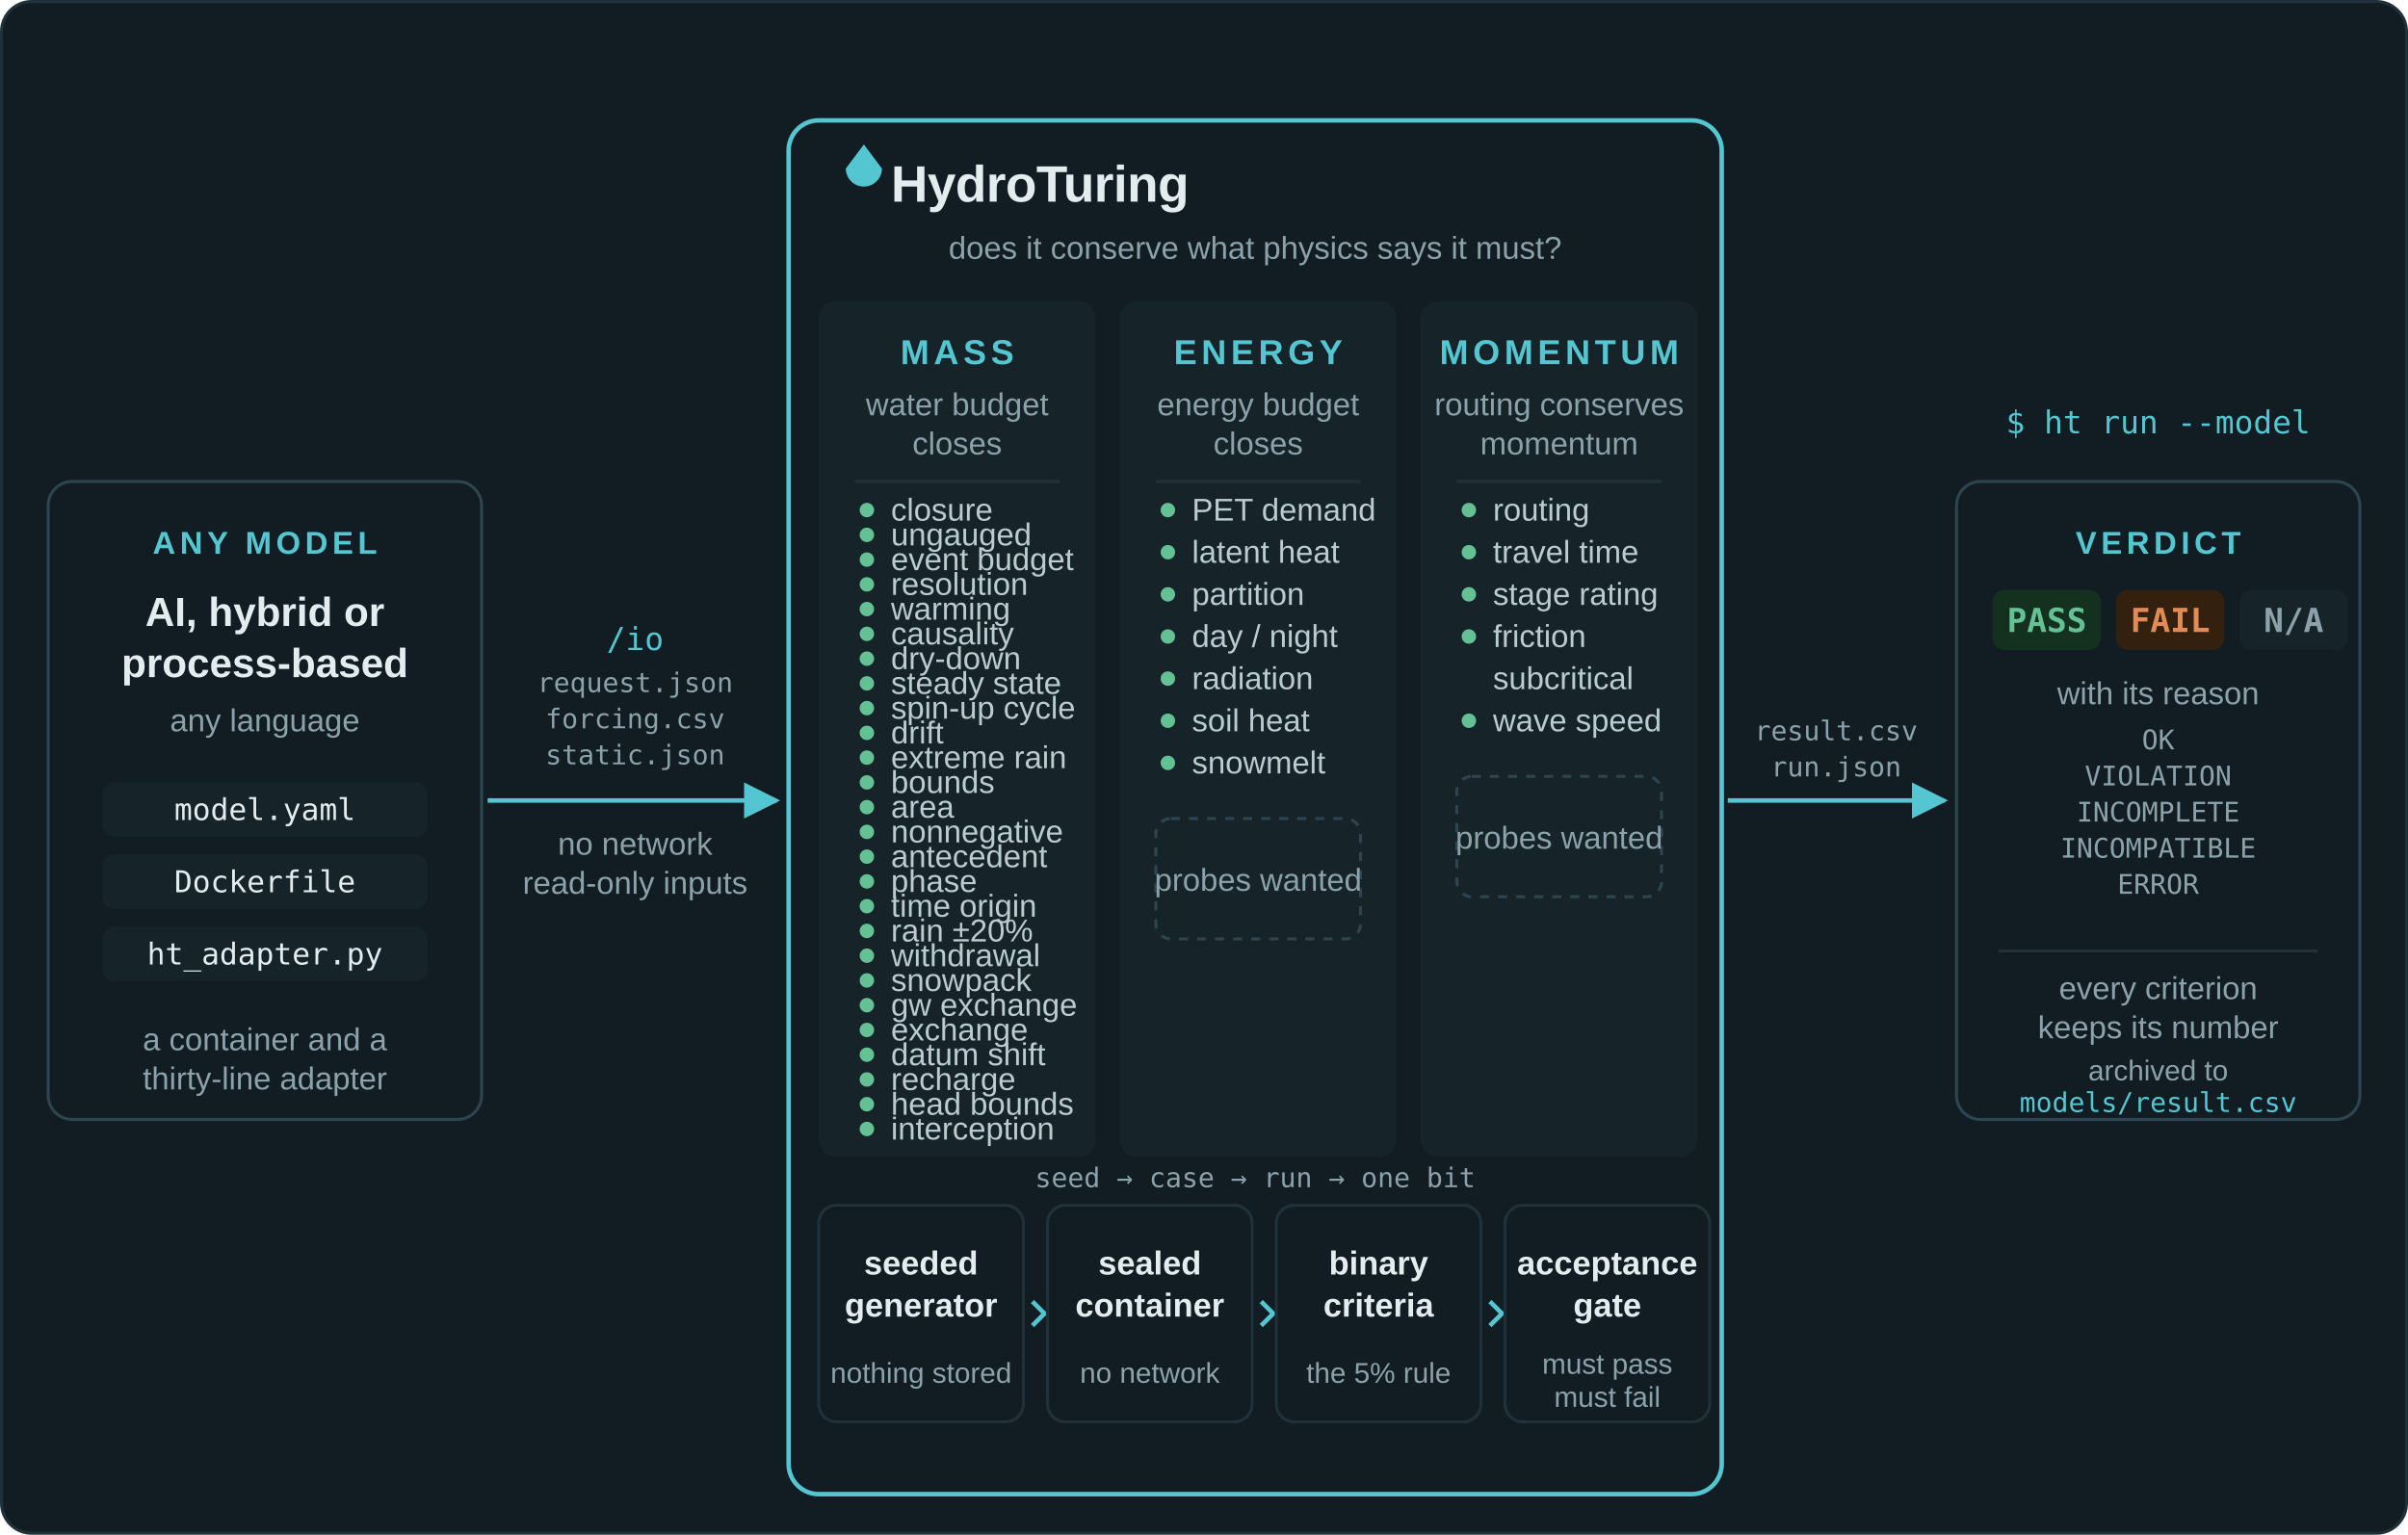
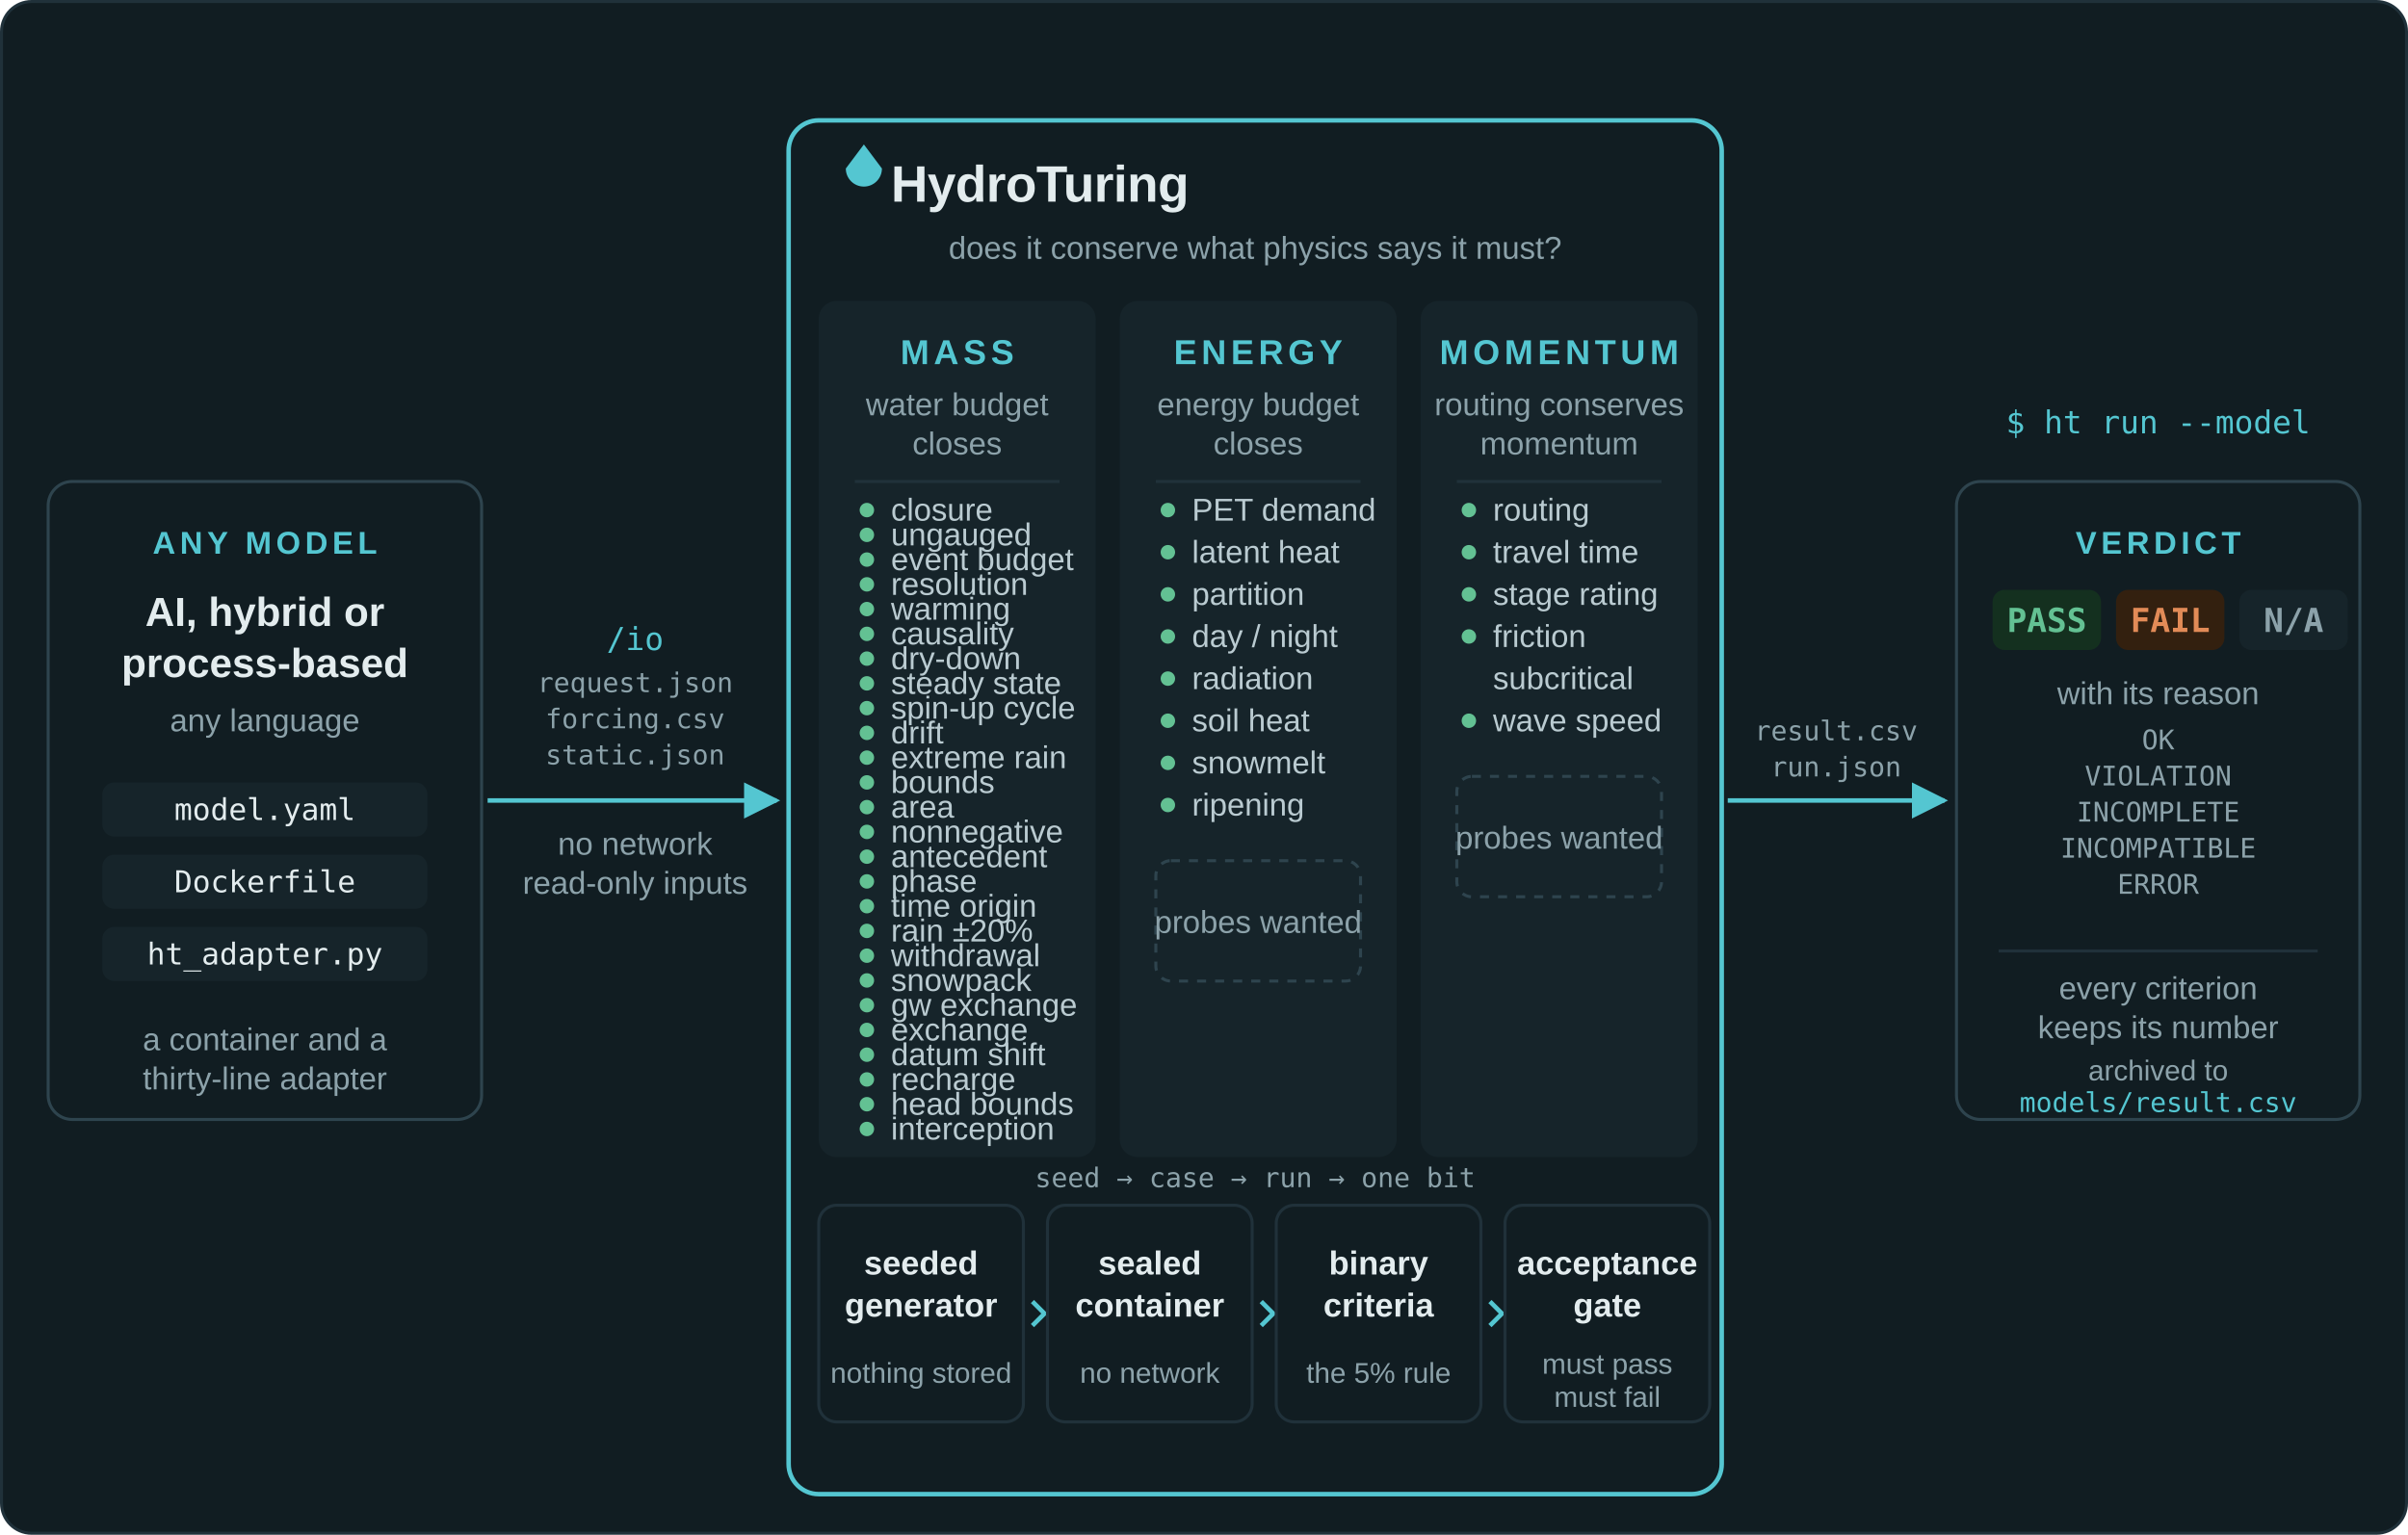
<svg xmlns="http://www.w3.org/2000/svg" class="infra" width="800" height="510" viewBox="0 0 800 510" role="img" aria-labelledby="infratitle">
  <style>
.infra text{font-family:"IBM Plex Sans","Helvetica Neue",Arial,sans-serif; fill:#BACBD1}
.infra .eyebrow{font-family:"IBM Plex Sans Condensed","IBM Plex Sans",Arial,sans-serif; font-size:10.5px; font-weight:600; letter-spacing:.14em; fill:#54C6D1}
.infra .title{font-family:"IBM Plex Sans Condensed","IBM Plex Sans",Arial,sans-serif; font-size:13.5px; font-weight:600; fill:#E3ECEE}
.infra .brand{font-family:"IBM Plex Sans Condensed","IBM Plex Sans",Arial,sans-serif; font-size:17px; font-weight:700; letter-spacing:-.01em; fill:#E3ECEE}
.infra .pillar{font-family:"IBM Plex Sans Condensed","IBM Plex Sans",Arial,sans-serif; font-size:11.5px; font-weight:700; letter-spacing:.13em; fill:#54C6D1}
.infra .step{font-family:"IBM Plex Sans Condensed","IBM Plex Sans",Arial,sans-serif; font-size:11px; font-weight:600; fill:#E3ECEE}
.infra .probe{font-size:10.5px; fill:#BACBD1}
.infra .note{font-size:10.5px; fill:#8CA2AA}
.infra .note-small{font-size:9.5px; fill:#8CA2AA}
.infra .mono{font-family:"IBM Plex Mono",ui-monospace,Menlo,monospace; font-size:10px; fill:#E3ECEE}
.infra .mono-small{font-family:"IBM Plex Mono",ui-monospace,Menlo,monospace; font-size:9px; fill:#8CA2AA}
.infra .mono-accent{font-family:"IBM Plex Mono",ui-monospace,Menlo,monospace; font-size:10.5px; fill:#54C6D1}
.infra .mono-small-accent{font-family:"IBM Plex Mono",ui-monospace,Menlo,monospace; font-size:9px; fill:#54C6D1}
.infra .tag-pass{font-family:"IBM Plex Mono",ui-monospace,Menlo,monospace; font-size:11px; font-weight:600; fill:#63C193}
.infra .tag-fail{font-family:"IBM Plex Mono",ui-monospace,Menlo,monospace; font-size:11px; font-weight:600; fill:#E28B57}
.infra .tag-na{font-family:"IBM Plex Mono",ui-monospace,Menlo,monospace; font-size:11px; font-weight:600; fill:#8CA2AA}
</style>
  <defs>
    <marker id="infra-arrow" viewBox="0 0 10 10" refX="9" refY="5" markerWidth="8" markerHeight="8" orient="auto-start-reverse">
      <path d="M0 0 L10 5 L0 10 z" fill="#54C6D1" />
    </marker>
  </defs>
  <rect x="0.5" y="0.5" width="799" height="509" rx="10" fill="#111D22" stroke="#20313A" />
  <rect x="16" y="160" width="144" height="212" rx="8" fill="#111D22" stroke="#2E444E" />
  <text x="88" y="184" class="eyebrow" text-anchor="middle">ANY MODEL</text>
  <text x="88" y="208" class="title" text-anchor="middle">AI, hybrid or</text>
  <text x="88" y="225" class="title" text-anchor="middle">process-based</text>
  <text x="88" y="243" class="note" text-anchor="middle">any language</text>
  <rect x="34" y="260" width="108" height="18" rx="4" fill="#16242A" />
  <text x="88" y="272.5" class="mono" text-anchor="middle">model.yaml</text>
  <rect x="34" y="284" width="108" height="18" rx="4" fill="#16242A" />
  <text x="88" y="296.5" class="mono" text-anchor="middle">Dockerfile</text>
  <rect x="34" y="308" width="108" height="18" rx="4" fill="#16242A" />
  <text x="88" y="320.5" class="mono" text-anchor="middle">ht_adapter.py</text>
  <text x="88" y="349" class="note" text-anchor="middle">a container and a</text>
  <text x="88" y="362" class="note" text-anchor="middle">thirty-line adapter</text>
  <line x1="162" y1="266" x2="258" y2="266" stroke="#54C6D1" stroke-width="1.5" marker-end="url(#infra-arrow)" />
  <text x="211" y="216" class="mono-accent" text-anchor="middle">/io</text>
  <text x="211" y="230" class="mono-small" text-anchor="middle">request.json</text>
  <text x="211" y="242" class="mono-small" text-anchor="middle">forcing.csv</text>
  <text x="211" y="254" class="mono-small" text-anchor="middle">static.json</text>
  <text x="211" y="284" class="note" text-anchor="middle">no network</text>
  <text x="211" y="297" class="note" text-anchor="middle">read-only inputs</text>
  <rect x="262" y="40" width="310" height="456.5" rx="10" fill="#111D22" stroke="#54C6D1" stroke-width="1.5" />
  <path d="M281 56 l6 -8 l6 8 a6 6 0 1 1 -12 0 z" fill="#54C6D1" />
  <text x="296" y="67" class="brand">HydroTuring</text>
  <text x="417" y="86" class="note" text-anchor="middle">does it conserve what physics says it must?</text>
  <rect x="272" y="100" width="92" height="284.5" rx="6" fill="#16242A" />
  <text x="318" y="121" class="pillar" text-anchor="middle">MASS</text>
  <text x="318" y="138" class="note" text-anchor="middle">water budget</text>
  <text x="318" y="151" class="note" text-anchor="middle">closes</text>
  <line x1="284" y1="160" x2="352" y2="160" stroke="#20313A" />
  <circle cx="288" cy="169.50" r="2.4" fill="#63C193" />
  <text x="296" y="173.00" class="probe">closure</text>
  <circle cx="288" cy="177.73" r="2.4" fill="#63C193" />
  <text x="296" y="181.23" class="probe">ungauged</text>
  <circle cx="288" cy="185.95" r="2.4" fill="#63C193" />
  <text x="296" y="189.45" class="probe">event budget</text>
  <circle cx="288" cy="194.18" r="2.4" fill="#63C193" />
  <text x="296" y="197.68" class="probe">resolution</text>
  <circle cx="288" cy="202.40" r="2.4" fill="#63C193" />
  <text x="296" y="205.90" class="probe">warming</text>
  <circle cx="288" cy="210.63" r="2.4" fill="#63C193" />
  <text x="296" y="214.13" class="probe">causality</text>
  <circle cx="288" cy="218.86" r="2.4" fill="#63C193" />
  <text x="296" y="222.36" class="probe">dry-down</text>
  <circle cx="288" cy="227.08" r="2.4" fill="#63C193" />
  <text x="296" y="230.58" class="probe">steady state</text>
  <circle cx="288" cy="235.31" r="2.4" fill="#63C193" />
  <text x="296" y="238.81" class="probe">spin-up cycle</text>
  <circle cx="288" cy="243.53" r="2.4" fill="#63C193" />
  <text x="296" y="247.03" class="probe">drift</text>
  <circle cx="288" cy="251.76" r="2.4" fill="#63C193" />
  <text x="296" y="255.26" class="probe">extreme rain</text>
  <circle cx="288" cy="259.99" r="2.4" fill="#63C193" />
  <text x="296" y="263.49" class="probe">bounds</text>
  <circle cx="288" cy="268.21" r="2.4" fill="#63C193" />
  <text x="296" y="271.71" class="probe">area</text>
  <circle cx="288" cy="276.44" r="2.4" fill="#63C193" />
  <text x="296" y="279.94" class="probe">nonnegative</text>
  <circle cx="288" cy="284.67" r="2.4" fill="#63C193" />
  <text x="296" y="288.17" class="probe">antecedent</text>
  <circle cx="288" cy="292.89" r="2.4" fill="#63C193" />
  <text x="296" y="296.39" class="probe">phase</text>
  <circle cx="288" cy="301.12" r="2.4" fill="#63C193" />
  <text x="296" y="304.62" class="probe">time origin</text>
  <circle cx="288" cy="309.34" r="2.4" fill="#63C193" />
  <text x="296" y="312.84" class="probe">rain ±20%</text>
  <circle cx="288" cy="317.57" r="2.4" fill="#63C193" />
  <text x="296" y="321.07" class="probe">withdrawal</text>
  <circle cx="288" cy="325.80" r="2.4" fill="#63C193" />
  <text x="296" y="329.30" class="probe">snowpack</text>
  <circle cx="288" cy="334.02" r="2.4" fill="#63C193" />
  <text x="296" y="337.52" class="probe">gw exchange</text>
  <circle cx="288" cy="342.25" r="2.4" fill="#63C193" />
  <text x="296" y="345.75" class="probe">exchange</text>
  <circle cx="288" cy="350.47" r="2.4" fill="#63C193" />
  <text x="296" y="353.97" class="probe">datum shift</text>
  <circle cx="288" cy="358.70" r="2.4" fill="#63C193" />
  <text x="296" y="362.20" class="probe">recharge</text>
  <circle cx="288" cy="366.93" r="2.4" fill="#63C193" />
  <text x="296" y="370.43" class="probe">head bounds</text>
  <circle cx="288" cy="375.16" r="2.4" fill="#63C193" />
  <text x="296" y="378.66" class="probe">interception</text>
  <rect x="372" y="100" width="92" height="284.5" rx="6" fill="#16242A" />
  <text x="418" y="121" class="pillar" text-anchor="middle">ENERGY</text>
  <text x="418" y="138" class="note" text-anchor="middle">energy budget</text>
  <text x="418" y="151" class="note" text-anchor="middle">closes</text>
  <line x1="384" y1="160" x2="452" y2="160" stroke="#20313A" />
  <circle cx="388" cy="169.5" r="2.4" fill="#63C193" />
  <text x="396" y="173" class="probe">PET demand</text>
  <circle cx="388" cy="183.5" r="2.4" fill="#63C193" />
  <text x="396" y="187" class="probe">latent heat</text>
  <circle cx="388" cy="197.5" r="2.4" fill="#63C193" />
  <text x="396" y="201" class="probe">partition</text>
  <circle cx="388" cy="211.5" r="2.4" fill="#63C193" />
  <text x="396" y="215" class="probe">day / night</text>
  <circle cx="388" cy="225.5" r="2.4" fill="#63C193" />
  <text x="396" y="229" class="probe">radiation</text>
  <circle cx="388" cy="239.5" r="2.4" fill="#63C193" />
  <text x="396" y="243" class="probe">soil heat</text>
  <circle cx="388" cy="253.5" r="2.4" fill="#63C193" />
  <text x="396" y="257" class="probe">snowmelt</text>
-   <rect x="384" y="272" width="68" height="40" rx="5" fill="none" stroke="#2E444E" stroke-dasharray="3 3" />
-   <text x="418" y="296" class="note" text-anchor="middle">probes wanted</text>
+   <circle cx="388" cy="267.5" r="2.4" fill="#63C193" />
+   <text x="396" y="271" class="probe">ripening</text>
+   <rect x="384" y="286" width="68" height="40" rx="5" fill="none" stroke="#2E444E" stroke-dasharray="3 3" />
+   <text x="418" y="310" class="note" text-anchor="middle">probes wanted</text>
  <rect x="472" y="100" width="92" height="284.5" rx="6" fill="#16242A" />
  <text x="518" y="121" class="pillar" text-anchor="middle">MOMENTUM</text>
  <text x="518" y="138" class="note" text-anchor="middle">routing conserves</text>
  <text x="518" y="151" class="note" text-anchor="middle">momentum</text>
  <line x1="484" y1="160" x2="552" y2="160" stroke="#20313A" />
  <circle cx="488" cy="169.5" r="2.4" fill="#63C193" />
  <text x="496" y="173" class="probe">routing</text>
  <circle cx="488" cy="183.5" r="2.4" fill="#63C193" />
  <text x="496" y="187" class="probe">travel time</text>
  <circle cx="488" cy="197.5" r="2.4" fill="#63C193" />
  <text x="496" y="201" class="probe">stage rating</text>
  <circle cx="488" cy="211.5" r="2.4" fill="#63C193" />
  <text x="496" y="215" class="probe">friction</text>
  <text x="496" y="229" class="probe">subcritical</text>
  <circle cx="488" cy="239.5" r="2.4" fill="#63C193" />
  <text x="496" y="243" class="probe">wave speed</text>
  <rect x="484" y="258" width="68" height="40" rx="5" fill="none" stroke="#2E444E" stroke-dasharray="3 3" />
  <text x="518" y="282" class="note" text-anchor="middle">probes wanted</text>
  <g transform="translate(0 16.5)">
    <text x="417" y="378" class="mono-small" text-anchor="middle">seed → case → run → one bit</text>
    <rect x="272" y="384" width="68" height="72" rx="6" fill="#111D22" stroke="#20313A" />
    <text x="306" y="407" class="step" text-anchor="middle">seeded</text>
    <text x="306" y="421" class="step" text-anchor="middle">generator</text>
    <text x="306" y="443" class="note-small" text-anchor="middle">nothing stored</text>
    <path d="M343 416 l4 4 l-4 4" fill="none" stroke="#54C6D1" stroke-width="1.5" />
    <rect x="348" y="384" width="68" height="72" rx="6" fill="#111D22" stroke="#20313A" />
    <text x="382" y="407" class="step" text-anchor="middle">sealed</text>
    <text x="382" y="421" class="step" text-anchor="middle">container</text>
    <text x="382" y="443" class="note-small" text-anchor="middle">no network</text>
    <path d="M419 416 l4 4 l-4 4" fill="none" stroke="#54C6D1" stroke-width="1.5" />
    <rect x="424" y="384" width="68" height="72" rx="6" fill="#111D22" stroke="#20313A" />
    <text x="458" y="407" class="step" text-anchor="middle">binary</text>
    <text x="458" y="421" class="step" text-anchor="middle">criteria</text>
    <text x="458" y="443" class="note-small" text-anchor="middle">the 5% rule</text>
    <path d="M495 416 l4 4 l-4 4" fill="none" stroke="#54C6D1" stroke-width="1.5" />
    <rect x="500" y="384" width="68" height="72" rx="6" fill="#111D22" stroke="#20313A" />
    <text x="534" y="407" class="step" text-anchor="middle">acceptance</text>
    <text x="534" y="421" class="step" text-anchor="middle">gate</text>
    <text x="534" y="440" class="note-small" text-anchor="middle">must pass</text>
    <text x="534" y="451" class="note-small" text-anchor="middle">must fail</text>
  </g>
  <line x1="574" y1="266" x2="646" y2="266" stroke="#54C6D1" stroke-width="1.5" marker-end="url(#infra-arrow)" />
  <text x="610" y="246" class="mono-small" text-anchor="middle">result.csv</text>
  <text x="610" y="258" class="mono-small" text-anchor="middle">run.json</text>
  <rect x="650" y="160" width="134" height="212" rx="8" fill="#111D22" stroke="#2E444E" />
  <text x="717" y="144" class="mono-accent" text-anchor="middle">$ ht run --model</text>
  <text x="717" y="184" class="eyebrow" text-anchor="middle">VERDICT</text>
  <rect x="662" y="196" width="36" height="20" rx="4" fill="#14301F" />
  <text x="680" y="210" class="tag-pass" text-anchor="middle">PASS</text>
  <rect x="703" y="196" width="36" height="20" rx="4" fill="#33200F" />
  <text x="721" y="210" class="tag-fail" text-anchor="middle">FAIL</text>
  <rect x="744" y="196" width="36" height="20" rx="4" fill="#16242A" />
  <text x="762" y="210" class="tag-na" text-anchor="middle">N/A</text>
  <text x="717" y="234" class="note" text-anchor="middle">with its reason</text>
  <text x="717" y="249" class="mono-small" text-anchor="middle">OK</text>
  <text x="717" y="261" class="mono-small" text-anchor="middle">VIOLATION</text>
  <text x="717" y="273" class="mono-small" text-anchor="middle">INCOMPLETE</text>
  <text x="717" y="285" class="mono-small" text-anchor="middle">INCOMPATIBLE</text>
  <text x="717" y="297" class="mono-small" text-anchor="middle">ERROR</text>
  <line x1="664" y1="316" x2="770" y2="316" stroke="#20313A" />
  <text x="717" y="332" class="note" text-anchor="middle">every criterion</text>
  <text x="717" y="345" class="note" text-anchor="middle">keeps its number</text>
  <text x="717" y="359" class="note-small" text-anchor="middle">archived to</text>
  <text x="717" y="369.5" class="mono-small-accent" text-anchor="middle">models/result.csv</text>
</svg>
